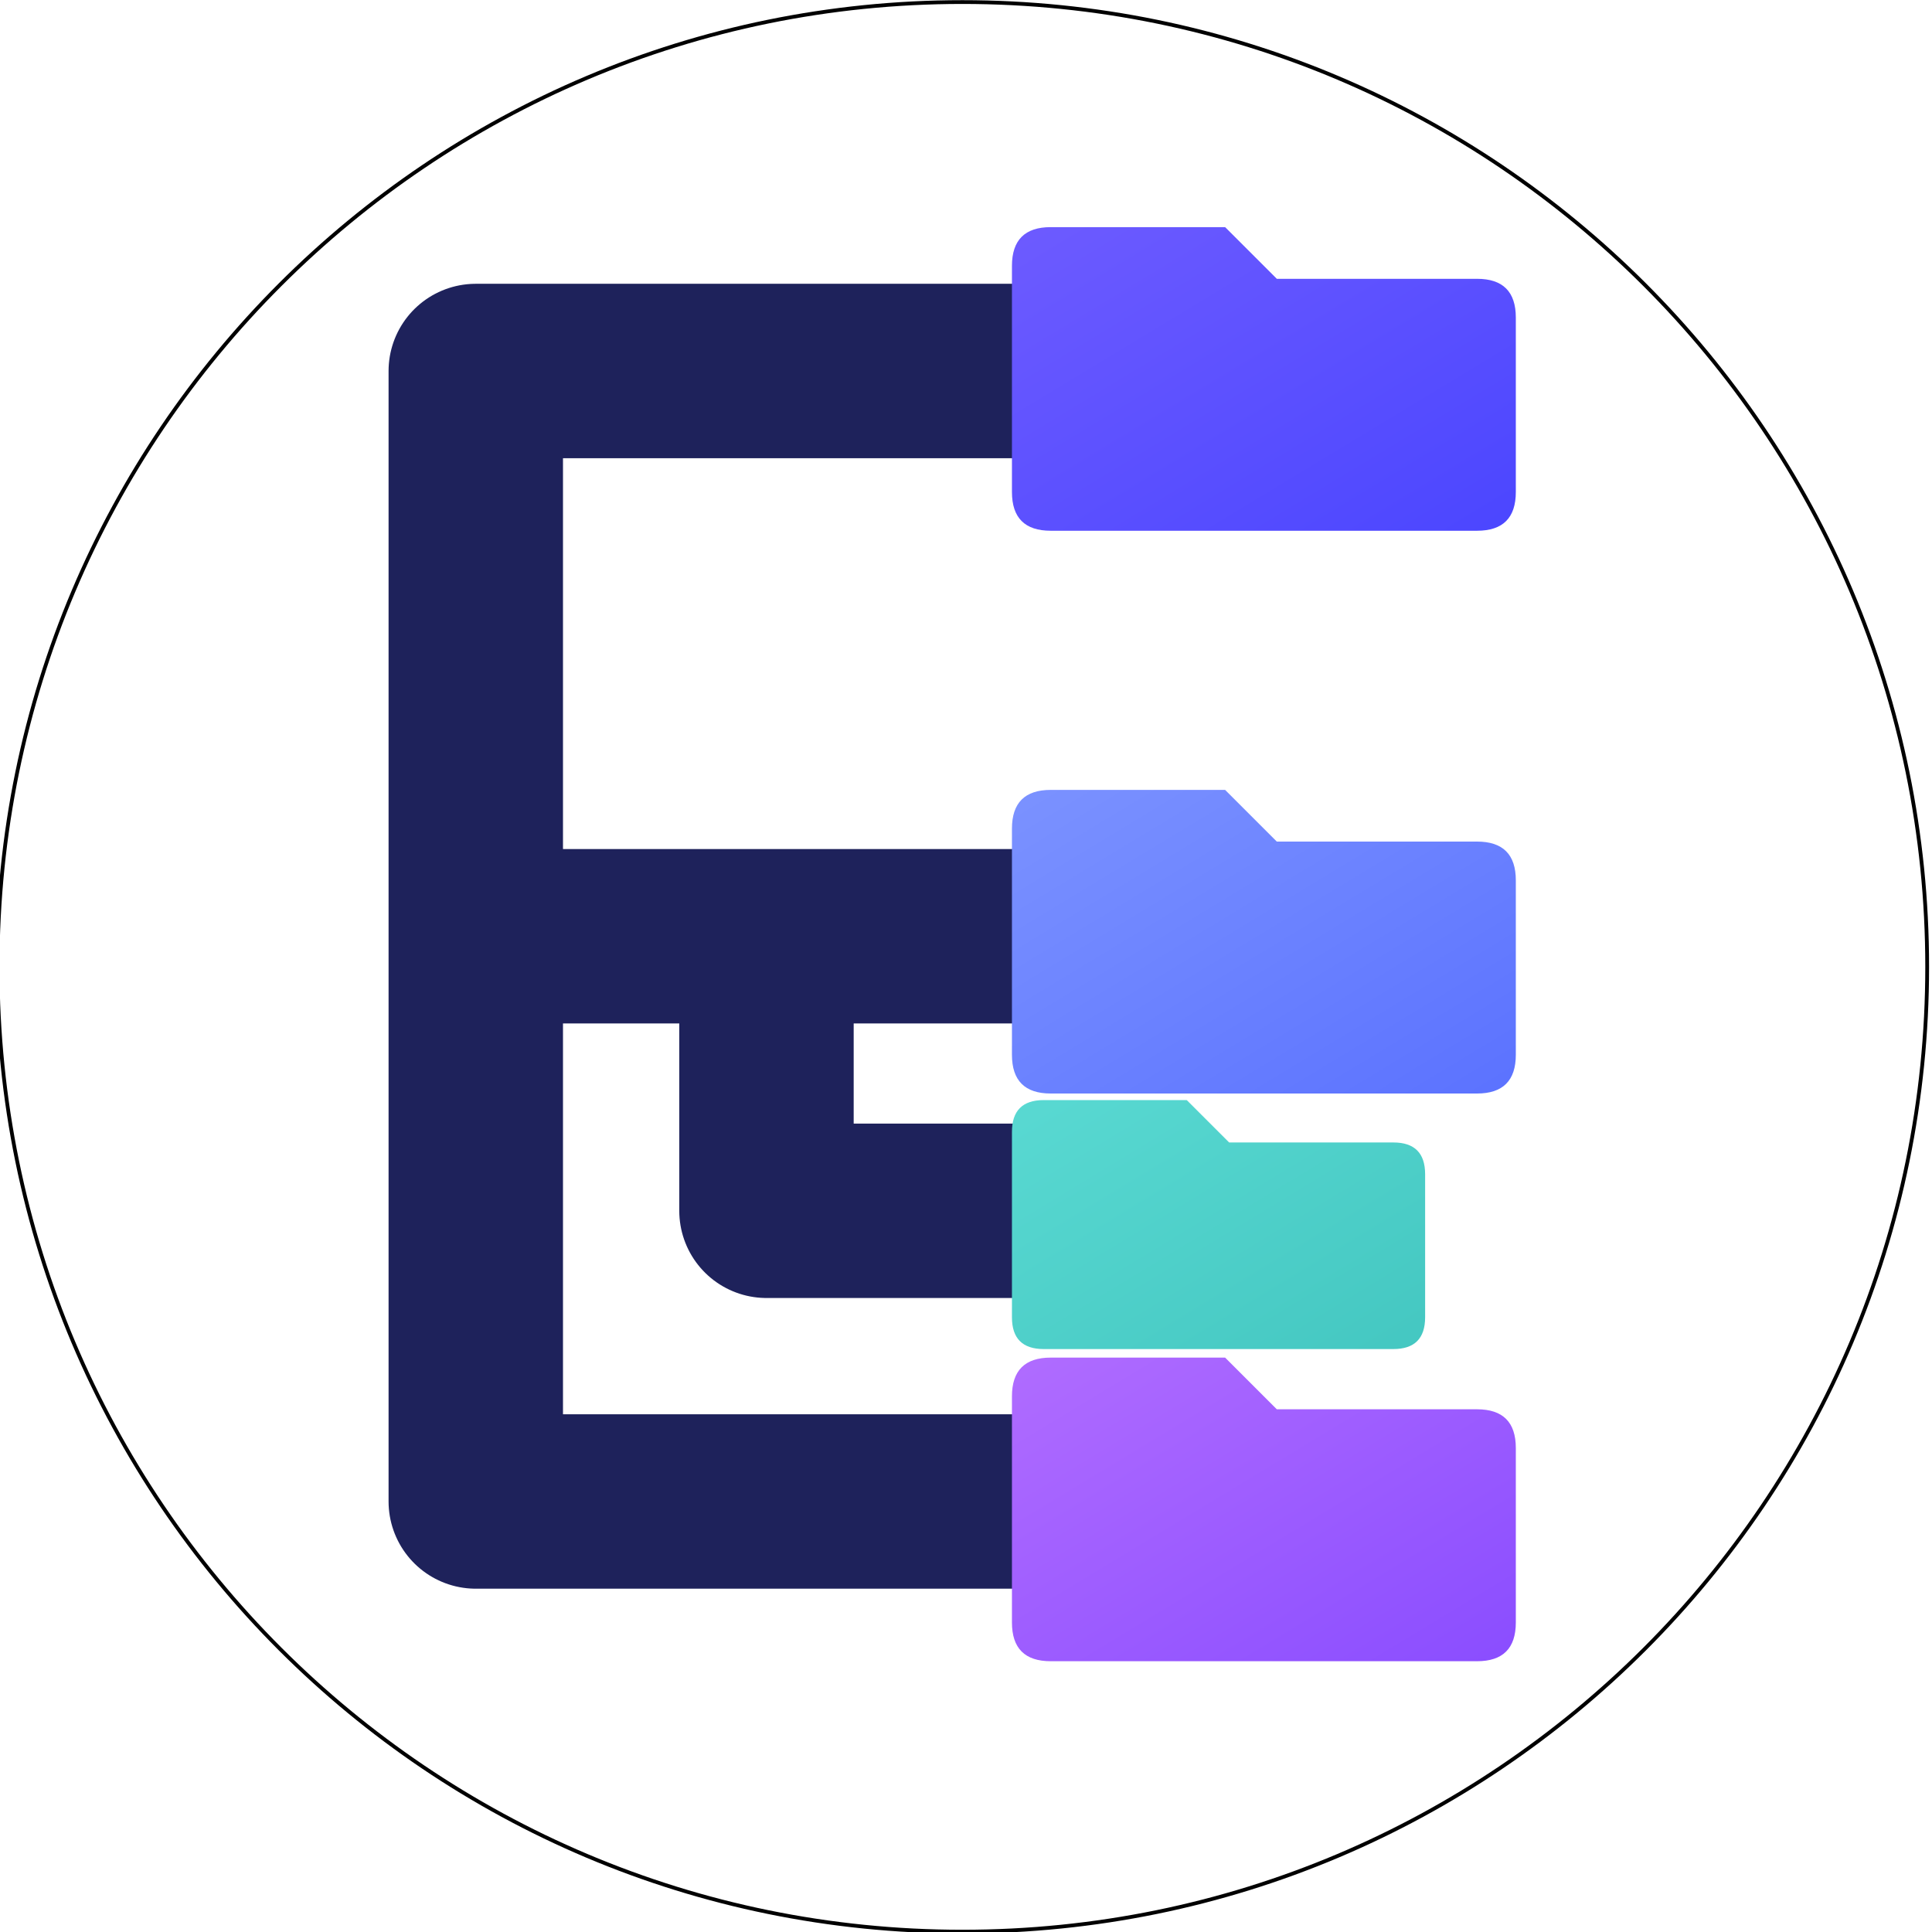
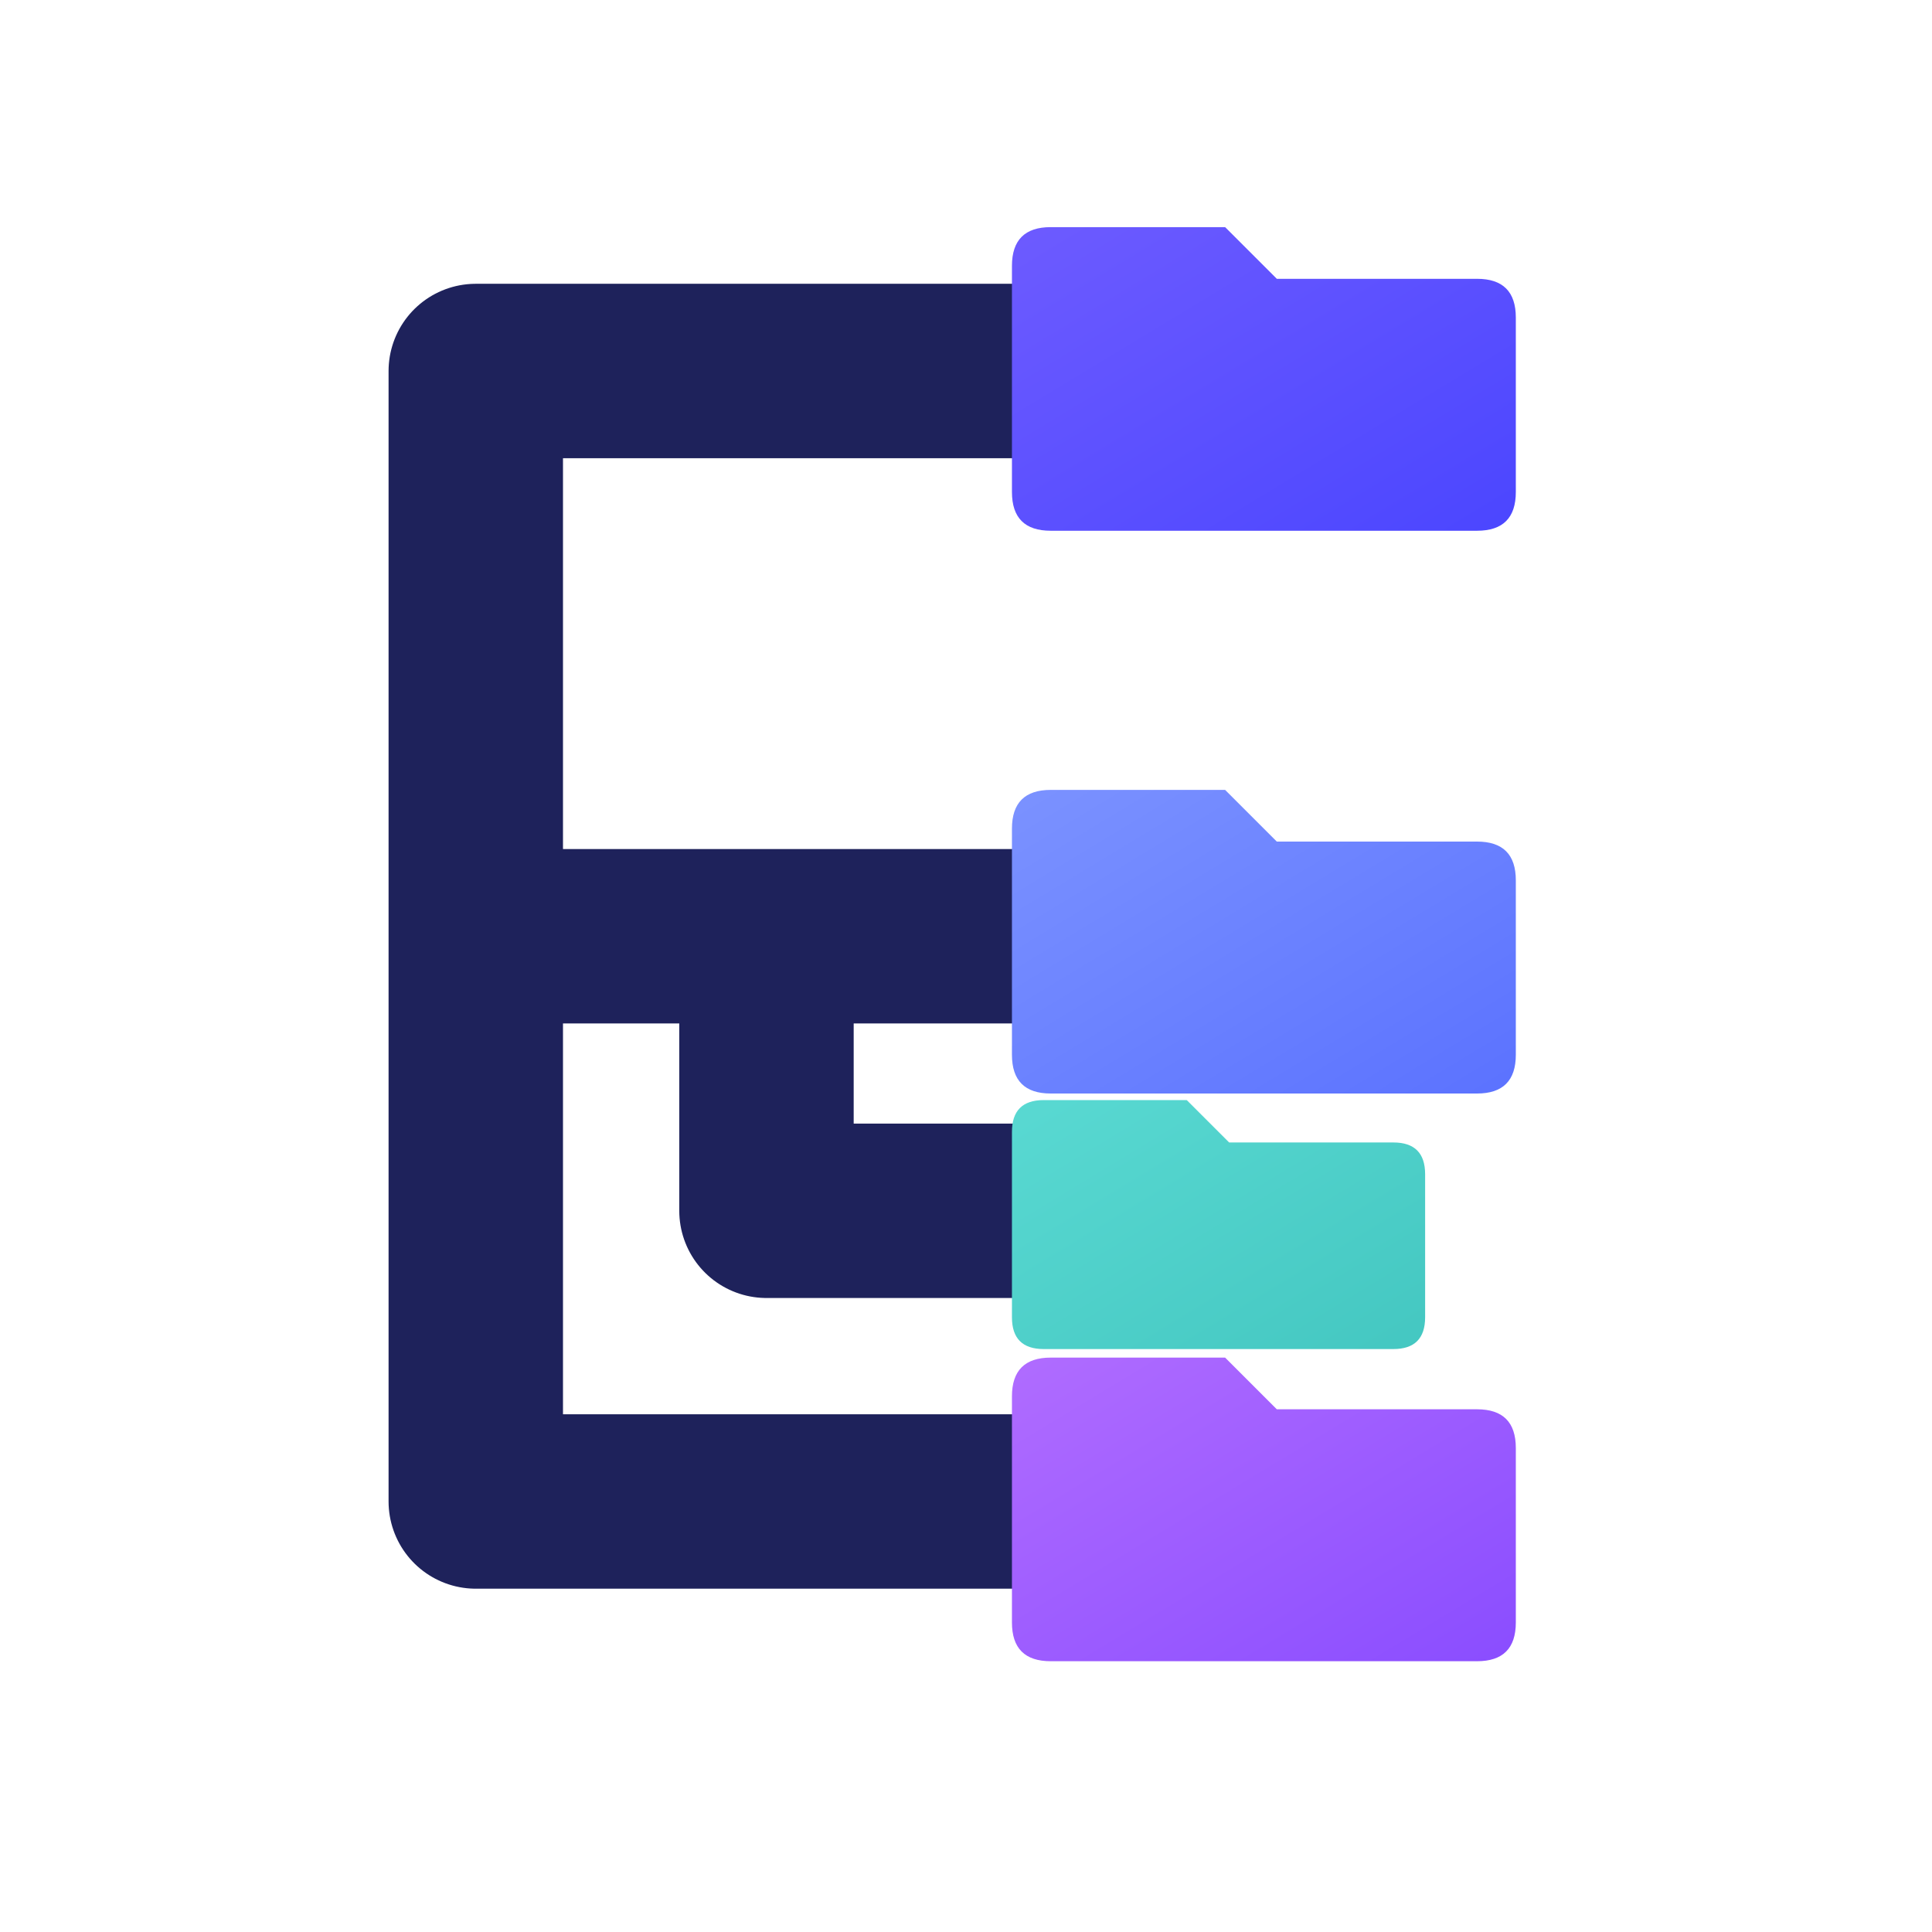
<svg xmlns="http://www.w3.org/2000/svg" width="512" height="512" viewBox="0 0 512 512" fill="none">
  <defs>
    <linearGradient id="folderTop" x1="0" y1="0" x2="1" y2="1">
      <stop offset="0" stop-color="#6D5BFF" />
      <stop offset="1" stop-color="#4B46FF" />
    </linearGradient>
    <linearGradient id="folderMid" x1="0" y1="0" x2="1" y2="1">
      <stop offset="0" stop-color="#7B92FF" />
      <stop offset="1" stop-color="#5B72FF" />
    </linearGradient>
    <linearGradient id="folderTeal" x1="0" y1="0" x2="1" y2="1">
      <stop offset="0" stop-color="#59D9D2" />
      <stop offset="1" stop-color="#44C7C1" />
    </linearGradient>
    <linearGradient id="folderBottom" x1="0" y1="0" x2="1" y2="1">
      <stop offset="0" stop-color="#B06CFF" />
      <stop offset="1" stop-color="#8A4DFF" />
    </linearGradient>
  </defs>
-   <ellipse style="stroke: rgb(0, 0, 0); fill: rgb(255, 255, 255);" cx="255.042" cy="256.225" rx="255.68" ry="255.68" />
+   <rect x="7.701" y="6.458" width="495.742" height="498.126" rx="80" ry="80" style="stroke: rgb(255, 255, 255); fill: rgb(255, 255, 255);" />
  <g transform="matrix(0.855968, 0, 0, 0.855968, 6.250968, 29.84191)" style="">
    <path d="M140 80 H320 M140 80 V430 H320 M140 255 H320 M230 255 V340 H320" stroke="#1E225B" stroke-width="54" stroke-linecap="round" stroke-linejoin="round" />
    <g transform="matrix(1, 0, 0, 1, 300, 15.45677)">
      <path d="M18 20 H72 L88 36 H150 Q162 36 162 48 V102 Q162 114 150 114 H18 Q6 114 6 102 V32 Q6 20 18 20Z" fill="url(#folderTop)" />
    </g>
    <g transform="matrix(1, 0, 0, 1, 300, 189.6924)">
      <path d="M18 20 H72 L88 36 H150 Q162 36 162 48 V102 Q162 114 150 114 H18 Q6 114 6 102 V32 Q6 20 18 20Z" fill="url(#folderMid)" />
    </g>
    <g transform="matrix(0.82, 0, 0, 0.82, 301.08, 289.3282)">
      <path d="M18 20 H72 L88 36 H150 Q162 36 162 48 V102 Q162 114 150 114 H18 Q6 114 6 102 V32 Q6 20 18 20Z" fill="url(#folderTeal)" />
    </g>
    <g transform="matrix(1, 0, 0, 1, 300, 365.4568)">
      <path d="M18 20 H72 L88 36 H150 Q162 36 162 48 V102 Q162 114 150 114 H18 Q6 114 6 102 V32 Q6 20 18 20Z" fill="url(#folderBottom)" />
    </g>
  </g>
</svg>
